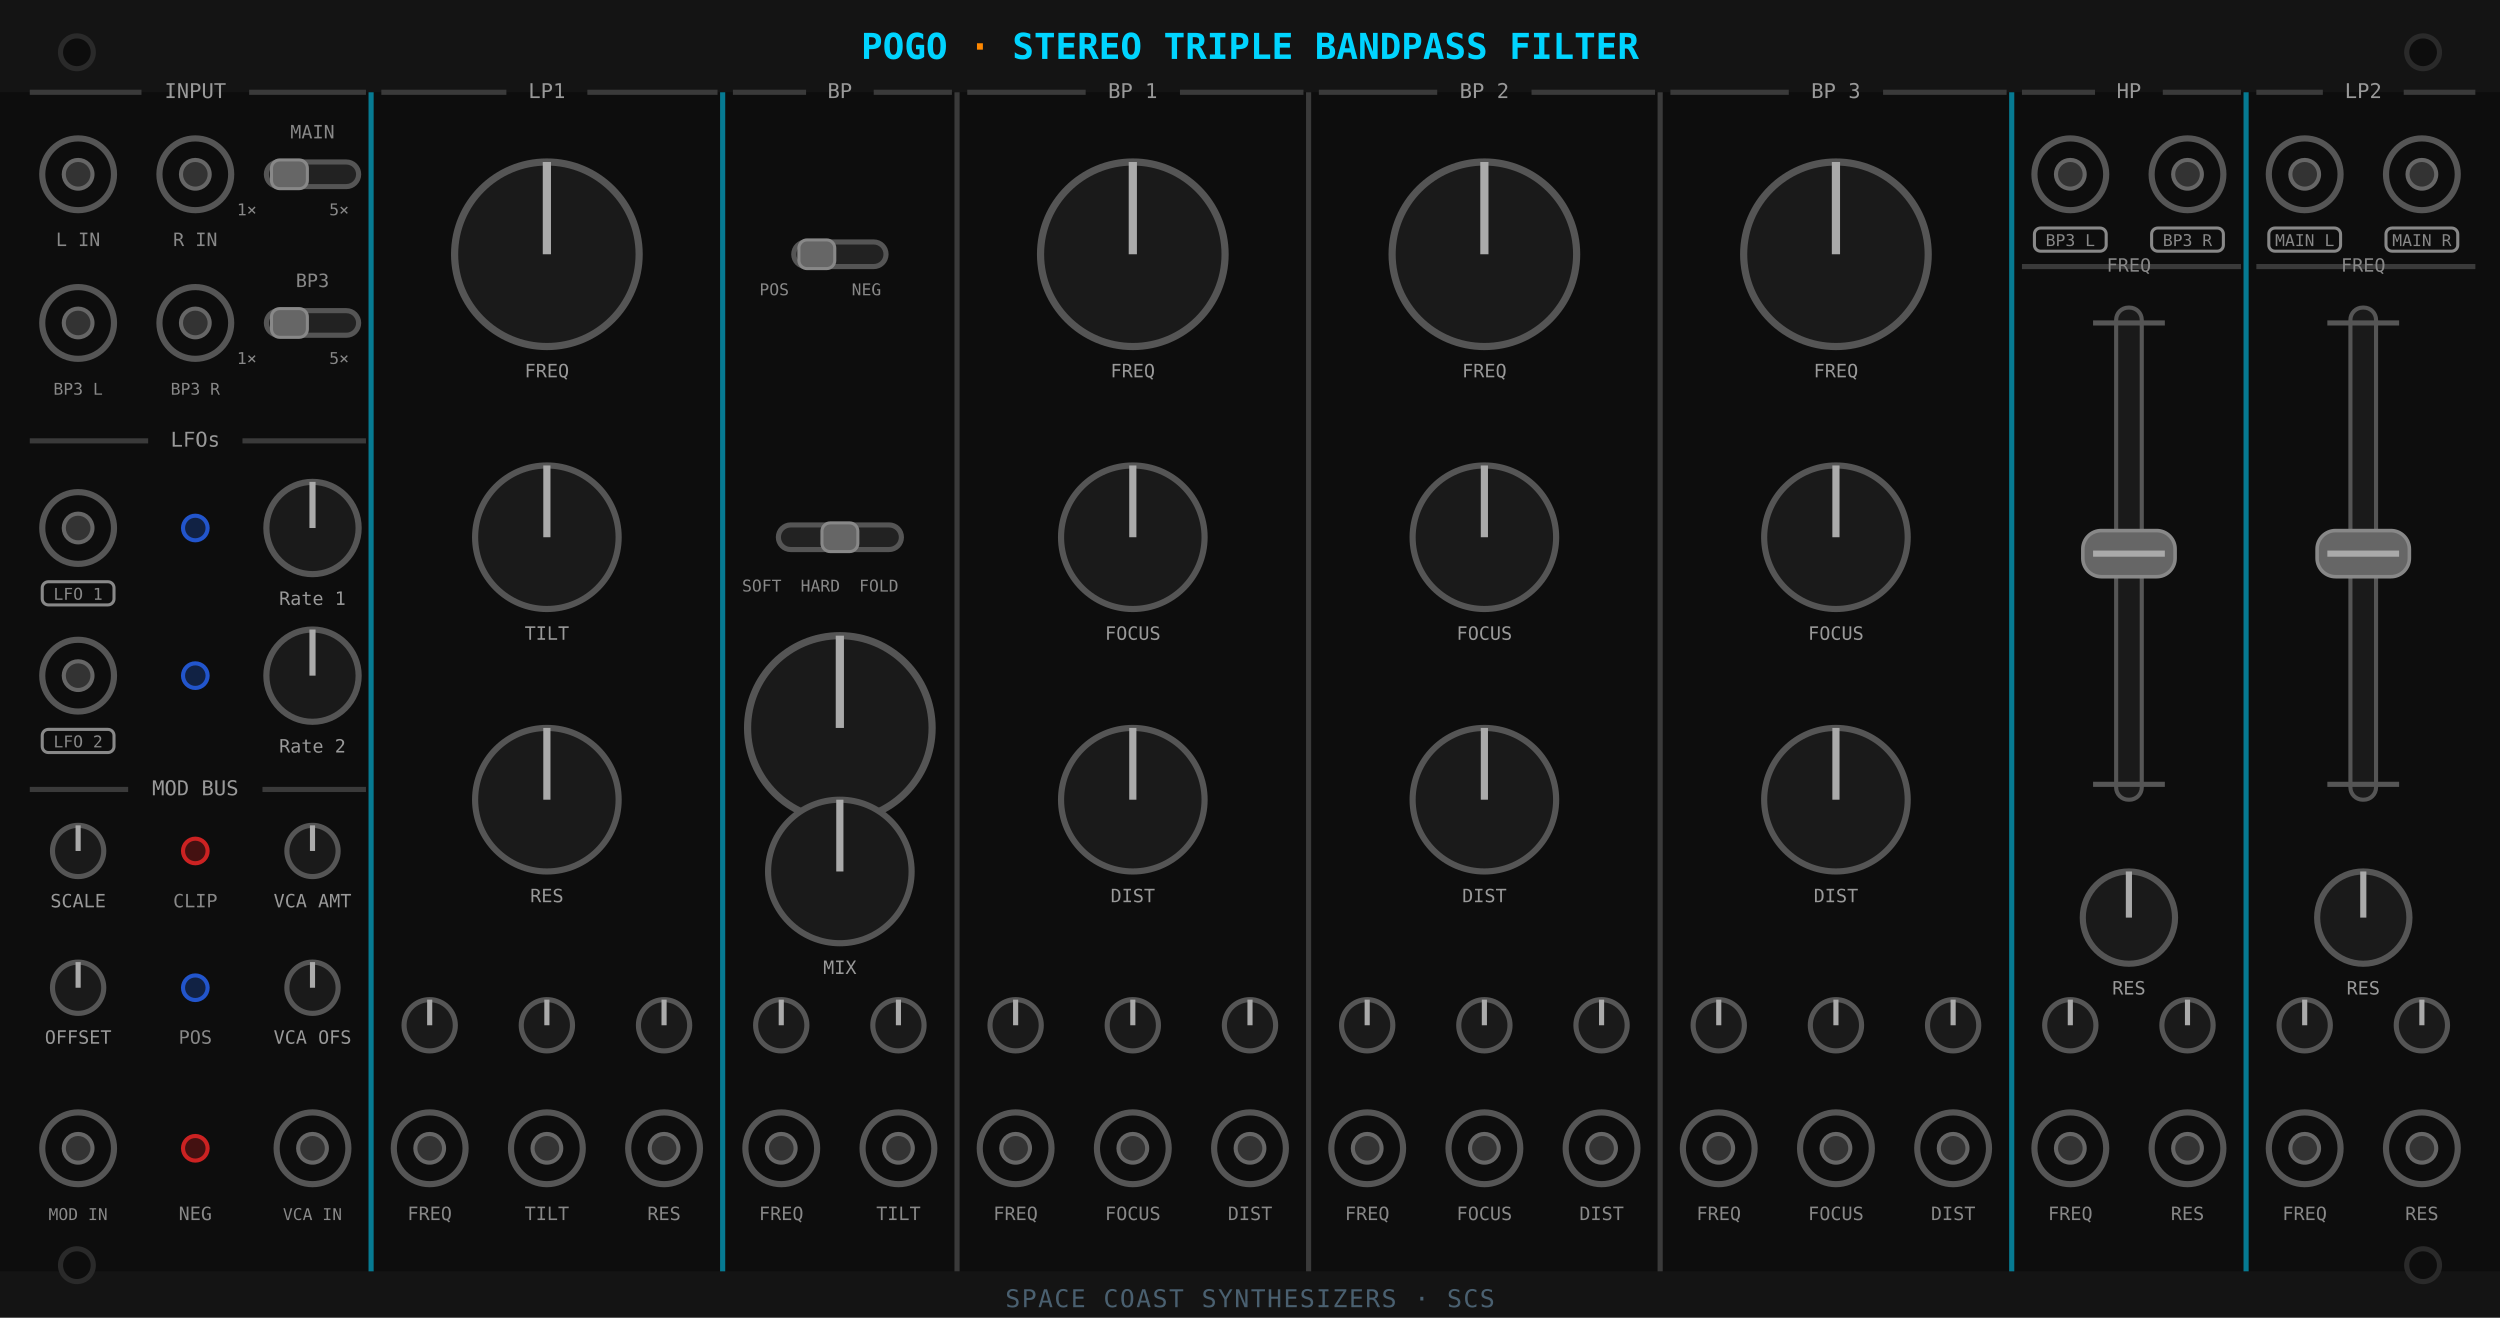
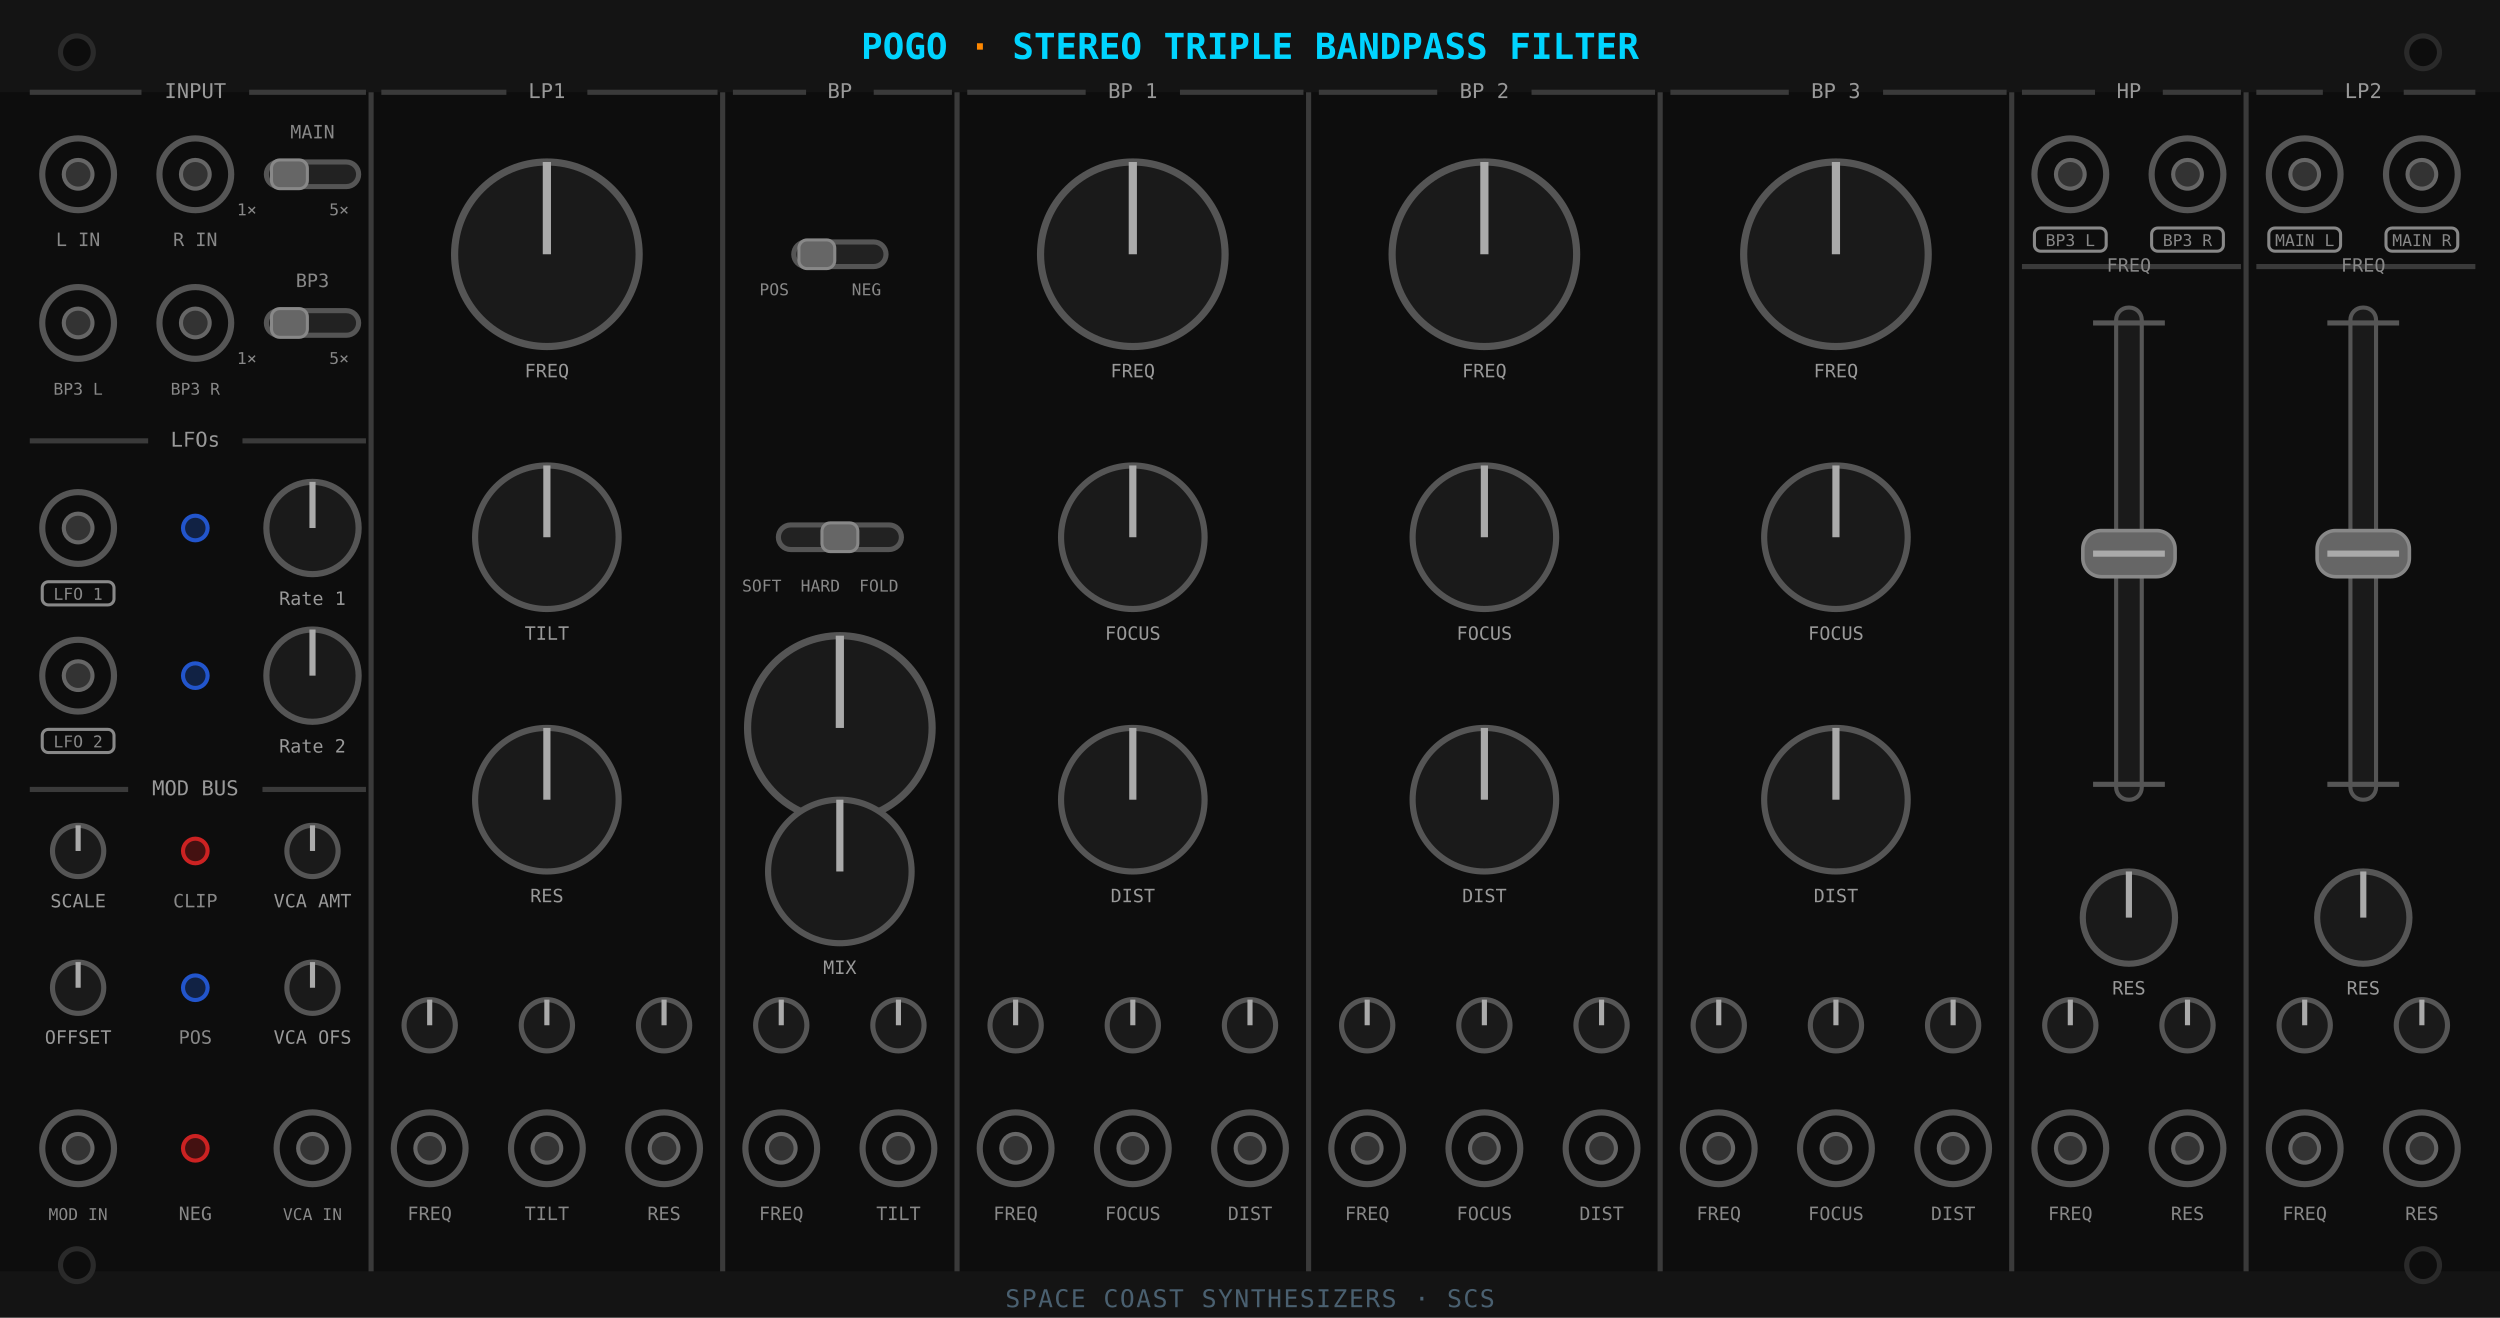
<svg xmlns="http://www.w3.org/2000/svg" width="243.84mm" height="128.5mm" viewBox="0 0 243.84 128.5">
  <rect x="0" y="0" width="243.84" height="128.5" fill="#0d0d0d" />
  <rect x="0" y="0" width="243.84" height="9.0" fill="#141414" />
  <rect x="0" y="124.0" width="243.84" height="4.5" fill="#141414" />
  <circle cx="7.5" cy="5.1" r="1.6" fill="#0d0d0d" stroke="#2a2a2a" stroke-width="0.5" />
  <circle cx="236.34" cy="5.1" r="1.6" fill="#0d0d0d" stroke="#2a2a2a" stroke-width="0.5" />
  <circle cx="7.5" cy="123.4" r="1.6" fill="#0d0d0d" stroke="#2a2a2a" stroke-width="0.5" />
  <circle cx="236.34" cy="123.4" r="1.6" fill="#0d0d0d" stroke="#2a2a2a" stroke-width="0.5" />
  <text x="121.92" y="5.75" fill="#00d4ff" font-family="monospace" font-size="3.5" font-weight="bold" text-anchor="middle">POGO  <tspan fill="#ff8800">·</tspan> STEREO TRIPLE BANDPASS FILTER</text>
  <text x="121.92" y="127.5" fill="#4a6070" font-family="monospace" font-size="2.4" text-anchor="middle" letter-spacing="0.15">SPACE COAST SYNTHESIZERS  ·  SCS</text>
-   <line x1="36.195" y1="9.0" x2="36.195" y2="124.0" stroke="#00d4ff" stroke-width="0.5" opacity="0.55" />
-   <line x1="70.485" y1="9.0" x2="70.485" y2="124.0" stroke="#00d4ff" stroke-width="0.5" opacity="0.55" />
-   <line x1="196.215" y1="9.0" x2="196.215" y2="124.0" stroke="#00d4ff" stroke-width="0.5" opacity="0.55" />
-   <line x1="219.075" y1="9.0" x2="219.075" y2="124.0" stroke="#00d4ff" stroke-width="0.5" opacity="0.55" />
+   <line x1="36.195" y1="9.0" x2="36.195" y2="124.0" stroke="#3a3a3a" stroke-width="0.5" />
+   <line x1="70.485" y1="9.0" x2="70.485" y2="124.0" stroke="#3a3a3a" stroke-width="0.5" />
  <line x1="93.345" y1="9.0" x2="93.345" y2="124.0" stroke="#3a3a3a" stroke-width="0.5" />
  <line x1="127.635" y1="9.0" x2="127.635" y2="124.0" stroke="#3a3a3a" stroke-width="0.5" />
  <line x1="161.925" y1="9.0" x2="161.925" y2="124.0" stroke="#3a3a3a" stroke-width="0.5" />
+   <line x1="196.215" y1="9.0" x2="196.215" y2="124.0" stroke="#3a3a3a" stroke-width="0.5" />
+   <line x1="219.075" y1="9.0" x2="219.075" y2="124.0" stroke="#3a3a3a" stroke-width="0.5" />
  <line x1="2.905" y1="9.0" x2="13.80" y2="9.0" stroke="#3a3a3a" stroke-width="0.5" />
  <line x1="24.30" y1="9.0" x2="35.695" y2="9.0" stroke="#3a3a3a" stroke-width="0.5" />
  <text x="19.05" y="9.0" fill="#999" font-family="monospace" font-size="2.0" text-anchor="middle" dominant-baseline="middle">INPUT</text>
  <line x1="2.905" y1="43.0" x2="14.45" y2="43.0" stroke="#3a3a3a" stroke-width="0.5" />
  <line x1="23.65" y1="43.0" x2="35.695" y2="43.0" stroke="#3a3a3a" stroke-width="0.5" />
  <text x="19.05" y="43.0" fill="#999" font-family="monospace" font-size="2.0" text-anchor="middle" dominant-baseline="middle">LFOs</text>
  <line x1="2.905" y1="77.0" x2="12.50" y2="77.0" stroke="#3a3a3a" stroke-width="0.5" />
  <line x1="25.60" y1="77.0" x2="35.695" y2="77.0" stroke="#3a3a3a" stroke-width="0.5" />
  <text x="19.05" y="77.0" fill="#999" font-family="monospace" font-size="2.0" text-anchor="middle" dominant-baseline="middle">MOD BUS</text>
  <line x1="37.195" y1="9.0" x2="49.39" y2="9.0" stroke="#3a3a3a" stroke-width="0.5" />
  <line x1="57.29" y1="9.0" x2="69.985" y2="9.0" stroke="#3a3a3a" stroke-width="0.5" />
  <text x="53.34" y="9.0" fill="#999" font-family="monospace" font-size="2.0" text-anchor="middle" dominant-baseline="middle">LP1</text>
  <line x1="71.485" y1="9.0" x2="78.62" y2="9.0" stroke="#3a3a3a" stroke-width="0.5" />
  <line x1="85.22" y1="9.0" x2="92.845" y2="9.0" stroke="#3a3a3a" stroke-width="0.5" />
  <text x="81.915" y="9.0" fill="#999" font-family="monospace" font-size="2.0" text-anchor="middle" dominant-baseline="middle">BP</text>
  <line x1="94.345" y1="9.0" x2="105.89" y2="9.0" stroke="#3a3a3a" stroke-width="0.5" />
  <line x1="115.09" y1="9.0" x2="127.135" y2="9.0" stroke="#3a3a3a" stroke-width="0.5" />
  <text x="110.49" y="9.0" fill="#999" font-family="monospace" font-size="2.0" text-anchor="middle" dominant-baseline="middle">BP 1</text>
  <line x1="128.635" y1="9.0" x2="140.18" y2="9.0" stroke="#3a3a3a" stroke-width="0.5" />
  <line x1="149.38" y1="9.0" x2="161.425" y2="9.0" stroke="#3a3a3a" stroke-width="0.5" />
  <text x="144.78" y="9.0" fill="#999" font-family="monospace" font-size="2.0" text-anchor="middle" dominant-baseline="middle">BP 2</text>
  <line x1="162.925" y1="9.0" x2="174.47" y2="9.0" stroke="#3a3a3a" stroke-width="0.5" />
  <line x1="183.67" y1="9.0" x2="195.715" y2="9.0" stroke="#3a3a3a" stroke-width="0.5" />
  <text x="179.07" y="9.0" fill="#999" font-family="monospace" font-size="2.0" text-anchor="middle" dominant-baseline="middle">BP 3</text>
  <line x1="197.215" y1="9.0" x2="204.34" y2="9.0" stroke="#3a3a3a" stroke-width="0.5" />
  <line x1="210.95" y1="9.0" x2="218.575" y2="9.0" stroke="#3a3a3a" stroke-width="0.5" />
  <text x="207.645" y="9.0" fill="#999" font-family="monospace" font-size="2.0" text-anchor="middle" dominant-baseline="middle">HP</text>
  <line x1="197.215" y1="26.0" x2="218.575" y2="26.0" stroke="#3a3a3a" stroke-width="0.5" />
  <line x1="220.075" y1="9.0" x2="226.56" y2="9.0" stroke="#3a3a3a" stroke-width="0.5" />
  <line x1="234.45" y1="9.0" x2="241.435" y2="9.0" stroke="#3a3a3a" stroke-width="0.5" />
  <text x="230.505" y="9.0" fill="#999" font-family="monospace" font-size="2.0" text-anchor="middle" dominant-baseline="middle">LP2</text>
  <line x1="220.075" y1="26.0" x2="241.435" y2="26.0" stroke="#3a3a3a" stroke-width="0.5" />
  <circle cx="7.62" cy="17.0" r="3.5" fill="none" stroke="#555" stroke-width="0.6" />
  <circle cx="7.62" cy="17.0" r="1.4" fill="#333" stroke="#666" stroke-width="0.4" />
  <text x="7.62" y="24.0" fill="#888" font-family="monospace" font-size="1.8" text-anchor="middle">L IN</text>
  <circle cx="19.05" cy="17.0" r="3.5" fill="none" stroke="#555" stroke-width="0.6" />
  <circle cx="19.05" cy="17.0" r="1.4" fill="#333" stroke="#666" stroke-width="0.4" />
  <text x="19.05" y="24.0" fill="#888" font-family="monospace" font-size="1.8" text-anchor="middle">R IN</text>
  <text x="30.48" y="13.5" fill="#888" font-family="monospace" font-size="1.8" text-anchor="middle">MAIN</text>
  <rect x="25.98" y="15.80" width="9" height="2.4" rx="1.2" fill="#222" stroke="#555" stroke-width="0.5" />
  <rect x="26.48" y="15.60" width="3.5" height="2.8" rx="0.8" fill="#666" stroke="#888" stroke-width="0.3" />
  <text x="24.075" y="21.0" fill="#888" font-family="monospace" font-size="1.6" text-anchor="middle">1×</text>
  <text x="33.075" y="21.0" fill="#888" font-family="monospace" font-size="1.6" text-anchor="middle">5×</text>
  <circle cx="7.62" cy="31.5" r="3.5" fill="none" stroke="#555" stroke-width="0.6" />
  <circle cx="7.62" cy="31.5" r="1.4" fill="#333" stroke="#666" stroke-width="0.4" />
  <text x="7.62" y="38.5" fill="#888" font-family="monospace" font-size="1.6" text-anchor="middle">BP3 L</text>
  <circle cx="19.05" cy="31.5" r="3.5" fill="none" stroke="#555" stroke-width="0.6" />
  <circle cx="19.05" cy="31.5" r="1.4" fill="#333" stroke="#666" stroke-width="0.4" />
  <text x="19.05" y="38.5" fill="#888" font-family="monospace" font-size="1.6" text-anchor="middle">BP3 R</text>
  <text x="30.48" y="28.0" fill="#888" font-family="monospace" font-size="1.8" text-anchor="middle">BP3</text>
  <rect x="25.98" y="30.30" width="9" height="2.4" rx="1.2" fill="#222" stroke="#555" stroke-width="0.5" />
  <rect x="26.48" y="30.10" width="3.5" height="2.8" rx="0.8" fill="#666" stroke="#888" stroke-width="0.3" />
  <text x="24.075" y="35.5" fill="#888" font-family="monospace" font-size="1.6" text-anchor="middle">1×</text>
  <text x="33.075" y="35.5" fill="#888" font-family="monospace" font-size="1.6" text-anchor="middle">5×</text>
  <circle cx="7.62" cy="51.5" r="3.5" fill="none" stroke="#555" stroke-width="0.6" />
  <circle cx="7.62" cy="51.5" r="1.4" fill="#333" stroke="#666" stroke-width="0.4" />
  <rect x="4.12" y="56.74" width="7.0" height="2.26" rx="0.6" fill="none" stroke="#888" stroke-width="0.3" />
  <text x="7.62" y="58.5" fill="#888" font-family="monospace" font-size="1.6" text-anchor="middle">LFO 1</text>
  <circle cx="19.05" cy="51.5" r="1.2" fill="#112244" stroke="#2255cc" stroke-width="0.4" />
  <circle cx="30.48" cy="51.5" r="4.5" fill="#1a1a1a" stroke="#555" stroke-width="0.6" />
  <line x1="30.48" y1="51.5" x2="30.48" y2="47.0" stroke="#aaa" stroke-width="0.6" />
  <text x="30.48" y="59.0" fill="#999" font-family="monospace" font-size="1.8" text-anchor="middle">Rate 1</text>
  <circle cx="7.62" cy="65.9" r="3.5" fill="none" stroke="#555" stroke-width="0.6" />
  <circle cx="7.62" cy="65.9" r="1.4" fill="#333" stroke="#666" stroke-width="0.4" />
  <rect x="4.12" y="71.14" width="7.0" height="2.26" rx="0.6" fill="none" stroke="#888" stroke-width="0.3" />
  <text x="7.62" y="72.9" fill="#888" font-family="monospace" font-size="1.6" text-anchor="middle">LFO 2</text>
  <circle cx="19.05" cy="65.9" r="1.2" fill="#112244" stroke="#2255cc" stroke-width="0.4" />
  <circle cx="30.48" cy="65.9" r="4.5" fill="#1a1a1a" stroke="#555" stroke-width="0.6" />
  <line x1="30.48" y1="65.9" x2="30.48" y2="61.4" stroke="#aaa" stroke-width="0.6" />
  <text x="30.48" y="73.4" fill="#999" font-family="monospace" font-size="1.8" text-anchor="middle">Rate 2</text>
  <circle cx="7.62" cy="83.0" r="2.5" fill="#1a1a1a" stroke="#555" stroke-width="0.5" />
  <line x1="7.62" y1="83.0" x2="7.62" y2="80.5" stroke="#aaa" stroke-width="0.5" />
  <text x="7.62" y="88.5" fill="#999" font-family="monospace" font-size="1.8" text-anchor="middle">SCALE</text>
  <circle cx="30.48" cy="83.0" r="2.5" fill="#1a1a1a" stroke="#555" stroke-width="0.5" />
  <line x1="30.48" y1="83.0" x2="30.48" y2="80.5" stroke="#aaa" stroke-width="0.5" />
  <text x="30.48" y="88.5" fill="#999" font-family="monospace" font-size="1.8" text-anchor="middle">VCA AMT</text>
  <circle cx="19.05" cy="83.0" r="1.2" fill="#441111" stroke="#cc2222" stroke-width="0.4" />
  <text x="19.05" y="88.5" fill="#888" font-family="monospace" font-size="1.8" text-anchor="middle">CLIP</text>
  <circle cx="7.62" cy="96.34" r="2.5" fill="#1a1a1a" stroke="#555" stroke-width="0.5" />
  <line x1="7.62" y1="96.34" x2="7.62" y2="93.84" stroke="#aaa" stroke-width="0.5" />
  <text x="7.62" y="101.8" fill="#999" font-family="monospace" font-size="1.8" text-anchor="middle">OFFSET</text>
  <circle cx="30.48" cy="96.34" r="2.5" fill="#1a1a1a" stroke="#555" stroke-width="0.5" />
  <line x1="30.48" y1="96.34" x2="30.48" y2="93.84" stroke="#aaa" stroke-width="0.5" />
  <text x="30.48" y="101.8" fill="#999" font-family="monospace" font-size="1.8" text-anchor="middle">VCA OFS</text>
  <circle cx="19.05" cy="96.34" r="1.2" fill="#112244" stroke="#2255cc" stroke-width="0.4" />
  <text x="19.05" y="101.8" fill="#888" font-family="monospace" font-size="1.8" text-anchor="middle">POS</text>
  <circle cx="7.62" cy="112.0" r="3.5" fill="none" stroke="#555" stroke-width="0.6" />
  <circle cx="7.62" cy="112.0" r="1.4" fill="#333" stroke="#666" stroke-width="0.4" />
  <text x="7.62" y="119.0" fill="#888" font-family="monospace" font-size="1.6" text-anchor="middle">MOD IN</text>
  <circle cx="19.05" cy="112.0" r="1.2" fill="#441111" stroke="#cc2222" stroke-width="0.4" />
  <text x="19.05" y="119.0" fill="#888" font-family="monospace" font-size="1.8" text-anchor="middle">NEG</text>
  <circle cx="30.48" cy="112.0" r="3.5" fill="none" stroke="#555" stroke-width="0.6" />
  <circle cx="30.48" cy="112.0" r="1.4" fill="#333" stroke="#666" stroke-width="0.4" />
  <text x="30.48" y="119.0" fill="#888" font-family="monospace" font-size="1.6" text-anchor="middle">VCA IN</text>
  <circle cx="53.34" cy="24.8" r="9.0" fill="#1a1a1a" stroke="#555" stroke-width="0.7" />
  <line x1="53.34" y1="24.8" x2="53.34" y2="15.8" stroke="#aaa" stroke-width="0.8" />
  <text x="53.34" y="36.8" fill="#999" font-family="monospace" font-size="1.8" text-anchor="middle">FREQ</text>
  <circle cx="53.34" cy="52.4" r="7.0" fill="#1a1a1a" stroke="#555" stroke-width="0.6" />
  <line x1="53.34" y1="52.4" x2="53.34" y2="45.4" stroke="#aaa" stroke-width="0.7" />
  <text x="53.34" y="62.4" fill="#999" font-family="monospace" font-size="1.8" text-anchor="middle">TILT</text>
  <circle cx="53.34" cy="78.0" r="7.0" fill="#1a1a1a" stroke="#555" stroke-width="0.6" />
  <line x1="53.34" y1="78.0" x2="53.34" y2="71.0" stroke="#aaa" stroke-width="0.7" />
  <text x="53.34" y="88.0" fill="#999" font-family="monospace" font-size="1.8" text-anchor="middle">RES</text>
  <circle cx="41.91" cy="100.0" r="2.5" fill="#1a1a1a" stroke="#555" stroke-width="0.5" />
  <line x1="41.91" y1="100.0" x2="41.91" y2="97.5" stroke="#aaa" stroke-width="0.5" />
  <text x="41.91" y="105.5" fill="#999" font-family="monospace" font-size="1.8" text-anchor="middle" />
  <circle cx="53.34" cy="100.0" r="2.5" fill="#1a1a1a" stroke="#555" stroke-width="0.5" />
  <line x1="53.34" y1="100.0" x2="53.34" y2="97.5" stroke="#aaa" stroke-width="0.5" />
  <text x="53.34" y="105.5" fill="#999" font-family="monospace" font-size="1.8" text-anchor="middle" />
  <circle cx="64.77" cy="100.0" r="2.5" fill="#1a1a1a" stroke="#555" stroke-width="0.5" />
  <line x1="64.77" y1="100.0" x2="64.77" y2="97.5" stroke="#aaa" stroke-width="0.5" />
  <text x="64.77" y="105.5" fill="#999" font-family="monospace" font-size="1.8" text-anchor="middle" />
  <circle cx="41.91" cy="112.0" r="3.5" fill="none" stroke="#555" stroke-width="0.6" />
  <circle cx="41.91" cy="112.0" r="1.4" fill="#333" stroke="#666" stroke-width="0.4" />
  <text x="41.91" y="119.0" fill="#888" font-family="monospace" font-size="1.8" text-anchor="middle">FREQ</text>
  <circle cx="53.34" cy="112.0" r="3.5" fill="none" stroke="#555" stroke-width="0.6" />
  <circle cx="53.34" cy="112.0" r="1.4" fill="#333" stroke="#666" stroke-width="0.4" />
  <text x="53.34" y="119.0" fill="#888" font-family="monospace" font-size="1.8" text-anchor="middle">TILT</text>
  <circle cx="64.77" cy="112.0" r="3.5" fill="none" stroke="#555" stroke-width="0.6" />
  <circle cx="64.77" cy="112.0" r="1.4" fill="#333" stroke="#666" stroke-width="0.4" />
  <text x="64.77" y="119.0" fill="#888" font-family="monospace" font-size="1.8" text-anchor="middle">RES</text>
  <text x="81.915" y="21.3" fill="#888" font-family="monospace" font-size="1.8" text-anchor="middle" />
  <rect x="77.42" y="23.60" width="9" height="2.4" rx="1.2" fill="#222" stroke="#555" stroke-width="0.5" />
  <rect x="77.92" y="23.40" width="3.5" height="2.8" rx="0.8" fill="#666" stroke="#888" stroke-width="0.3" />
  <text x="75.51" y="28.8" fill="#888" font-family="monospace" font-size="1.6" text-anchor="middle">POS</text>
  <text x="84.51" y="28.8" fill="#888" font-family="monospace" font-size="1.6" text-anchor="middle">NEG</text>
  <rect x="75.92" y="51.20" width="12" height="2.4" rx="1.2" fill="#222" stroke="#555" stroke-width="0.5" />
  <rect x="80.17" y="51.00" width="3.5" height="2.8" rx="0.8" fill="#666" stroke="#888" stroke-width="0.3" />
  <text x="74.3" y="57.7" fill="#888" font-family="monospace" font-size="1.6" text-anchor="middle">SOFT</text>
  <text x="80.01" y="57.7" fill="#888" font-family="monospace" font-size="1.6" text-anchor="middle">HARD</text>
  <text x="85.72" y="57.7" fill="#888" font-family="monospace" font-size="1.6" text-anchor="middle">FOLD</text>
  <text x="81.915" y="61.2" fill="#999" font-family="monospace" font-size="1.8" text-anchor="middle" />
  <circle cx="81.915" cy="71.0" r="9.0" fill="#1a1a1a" stroke="#555" stroke-width="0.7" />
  <line x1="81.915" y1="71.0" x2="81.915" y2="62.0" stroke="#aaa" stroke-width="0.8" />
  <text x="81.915" y="83.0" fill="#999" font-family="monospace" font-size="1.8" text-anchor="middle">OFFSET</text>
  <circle cx="81.915" cy="85.0" r="7.0" fill="#1a1a1a" stroke="#555" stroke-width="0.6" />
  <line x1="81.915" y1="85.0" x2="81.915" y2="78.0" stroke="#aaa" stroke-width="0.7" />
  <text x="81.915" y="95.0" fill="#999" font-family="monospace" font-size="1.8" text-anchor="middle">MIX</text>
  <circle cx="76.2" cy="100.0" r="2.5" fill="#1a1a1a" stroke="#555" stroke-width="0.5" />
  <line x1="76.2" y1="100.0" x2="76.2" y2="97.5" stroke="#aaa" stroke-width="0.5" />
  <text x="76.2" y="105.5" fill="#999" font-family="monospace" font-size="1.8" text-anchor="middle" />
  <circle cx="87.63" cy="100.0" r="2.5" fill="#1a1a1a" stroke="#555" stroke-width="0.5" />
  <line x1="87.63" y1="100.0" x2="87.63" y2="97.5" stroke="#aaa" stroke-width="0.5" />
  <text x="87.63" y="105.5" fill="#999" font-family="monospace" font-size="1.8" text-anchor="middle" />
  <circle cx="76.2" cy="112.0" r="3.5" fill="none" stroke="#555" stroke-width="0.6" />
  <circle cx="76.2" cy="112.0" r="1.4" fill="#333" stroke="#666" stroke-width="0.4" />
  <text x="76.2" y="119.0" fill="#888" font-family="monospace" font-size="1.8" text-anchor="middle">FREQ</text>
  <circle cx="87.63" cy="112.0" r="3.5" fill="none" stroke="#555" stroke-width="0.6" />
  <circle cx="87.63" cy="112.0" r="1.4" fill="#333" stroke="#666" stroke-width="0.4" />
  <text x="87.63" y="119.0" fill="#888" font-family="monospace" font-size="1.8" text-anchor="middle">TILT</text>
  <circle cx="110.49" cy="24.8" r="9.0" fill="#1a1a1a" stroke="#555" stroke-width="0.7" />
  <line x1="110.49" y1="24.8" x2="110.49" y2="15.8" stroke="#aaa" stroke-width="0.8" />
  <text x="110.49" y="36.8" fill="#999" font-family="monospace" font-size="1.8" text-anchor="middle">FREQ</text>
  <circle cx="110.49" cy="52.4" r="7.0" fill="#1a1a1a" stroke="#555" stroke-width="0.6" />
  <line x1="110.49" y1="52.4" x2="110.49" y2="45.4" stroke="#aaa" stroke-width="0.7" />
  <text x="110.49" y="62.4" fill="#999" font-family="monospace" font-size="1.8" text-anchor="middle">FOCUS</text>
  <circle cx="110.49" cy="78.0" r="7.0" fill="#1a1a1a" stroke="#555" stroke-width="0.6" />
  <line x1="110.49" y1="78.0" x2="110.49" y2="71.0" stroke="#aaa" stroke-width="0.7" />
  <text x="110.49" y="88.0" fill="#999" font-family="monospace" font-size="1.8" text-anchor="middle">DIST</text>
  <circle cx="99.06" cy="100.0" r="2.5" fill="#1a1a1a" stroke="#555" stroke-width="0.5" />
  <line x1="99.06" y1="100.0" x2="99.06" y2="97.5" stroke="#aaa" stroke-width="0.5" />
  <text x="99.06" y="105.5" fill="#999" font-family="monospace" font-size="1.8" text-anchor="middle" />
  <circle cx="110.49" cy="100.0" r="2.5" fill="#1a1a1a" stroke="#555" stroke-width="0.5" />
  <line x1="110.49" y1="100.0" x2="110.49" y2="97.5" stroke="#aaa" stroke-width="0.5" />
  <text x="110.49" y="105.5" fill="#999" font-family="monospace" font-size="1.8" text-anchor="middle" />
  <circle cx="121.92" cy="100.0" r="2.5" fill="#1a1a1a" stroke="#555" stroke-width="0.5" />
  <line x1="121.92" y1="100.0" x2="121.92" y2="97.5" stroke="#aaa" stroke-width="0.5" />
  <text x="121.92" y="105.5" fill="#999" font-family="monospace" font-size="1.8" text-anchor="middle" />
  <circle cx="99.06" cy="112.0" r="3.5" fill="none" stroke="#555" stroke-width="0.6" />
  <circle cx="99.06" cy="112.0" r="1.4" fill="#333" stroke="#666" stroke-width="0.4" />
  <text x="99.06" y="119.0" fill="#888" font-family="monospace" font-size="1.8" text-anchor="middle">FREQ</text>
  <circle cx="110.49" cy="112.0" r="3.5" fill="none" stroke="#555" stroke-width="0.6" />
  <circle cx="110.49" cy="112.0" r="1.4" fill="#333" stroke="#666" stroke-width="0.4" />
  <text x="110.49" y="119.0" fill="#888" font-family="monospace" font-size="1.8" text-anchor="middle">FOCUS</text>
  <circle cx="121.92" cy="112.0" r="3.5" fill="none" stroke="#555" stroke-width="0.6" />
  <circle cx="121.92" cy="112.0" r="1.4" fill="#333" stroke="#666" stroke-width="0.4" />
  <text x="121.92" y="119.0" fill="#888" font-family="monospace" font-size="1.8" text-anchor="middle">DIST</text>
  <circle cx="144.78" cy="24.8" r="9.0" fill="#1a1a1a" stroke="#555" stroke-width="0.7" />
  <line x1="144.78" y1="24.8" x2="144.78" y2="15.8" stroke="#aaa" stroke-width="0.8" />
  <text x="144.78" y="36.8" fill="#999" font-family="monospace" font-size="1.8" text-anchor="middle">FREQ</text>
  <circle cx="144.78" cy="52.4" r="7.0" fill="#1a1a1a" stroke="#555" stroke-width="0.6" />
  <line x1="144.78" y1="52.4" x2="144.78" y2="45.4" stroke="#aaa" stroke-width="0.7" />
  <text x="144.78" y="62.4" fill="#999" font-family="monospace" font-size="1.8" text-anchor="middle">FOCUS</text>
  <circle cx="144.78" cy="78.0" r="7.0" fill="#1a1a1a" stroke="#555" stroke-width="0.6" />
  <line x1="144.78" y1="78.0" x2="144.78" y2="71.0" stroke="#aaa" stroke-width="0.7" />
  <text x="144.78" y="88.0" fill="#999" font-family="monospace" font-size="1.8" text-anchor="middle">DIST</text>
  <circle cx="133.35" cy="100.0" r="2.5" fill="#1a1a1a" stroke="#555" stroke-width="0.5" />
  <line x1="133.35" y1="100.0" x2="133.35" y2="97.5" stroke="#aaa" stroke-width="0.5" />
  <text x="133.35" y="105.5" fill="#999" font-family="monospace" font-size="1.8" text-anchor="middle" />
  <circle cx="144.78" cy="100.0" r="2.5" fill="#1a1a1a" stroke="#555" stroke-width="0.5" />
  <line x1="144.78" y1="100.0" x2="144.78" y2="97.5" stroke="#aaa" stroke-width="0.5" />
  <text x="144.78" y="105.5" fill="#999" font-family="monospace" font-size="1.8" text-anchor="middle" />
  <circle cx="156.21" cy="100.0" r="2.5" fill="#1a1a1a" stroke="#555" stroke-width="0.5" />
  <line x1="156.21" y1="100.0" x2="156.21" y2="97.5" stroke="#aaa" stroke-width="0.5" />
  <text x="156.21" y="105.5" fill="#999" font-family="monospace" font-size="1.8" text-anchor="middle" />
  <circle cx="133.35" cy="112.0" r="3.5" fill="none" stroke="#555" stroke-width="0.6" />
  <circle cx="133.35" cy="112.0" r="1.4" fill="#333" stroke="#666" stroke-width="0.4" />
  <text x="133.35" y="119.0" fill="#888" font-family="monospace" font-size="1.8" text-anchor="middle">FREQ</text>
  <circle cx="144.78" cy="112.0" r="3.5" fill="none" stroke="#555" stroke-width="0.6" />
  <circle cx="144.78" cy="112.0" r="1.4" fill="#333" stroke="#666" stroke-width="0.4" />
  <text x="144.78" y="119.0" fill="#888" font-family="monospace" font-size="1.8" text-anchor="middle">FOCUS</text>
  <circle cx="156.21" cy="112.0" r="3.5" fill="none" stroke="#555" stroke-width="0.6" />
  <circle cx="156.21" cy="112.0" r="1.4" fill="#333" stroke="#666" stroke-width="0.4" />
  <text x="156.21" y="119.0" fill="#888" font-family="monospace" font-size="1.8" text-anchor="middle">DIST</text>
  <circle cx="179.07" cy="24.8" r="9.0" fill="#1a1a1a" stroke="#555" stroke-width="0.7" />
  <line x1="179.07" y1="24.8" x2="179.07" y2="15.8" stroke="#aaa" stroke-width="0.8" />
  <text x="179.07" y="36.8" fill="#999" font-family="monospace" font-size="1.8" text-anchor="middle">FREQ</text>
  <circle cx="179.07" cy="52.4" r="7.0" fill="#1a1a1a" stroke="#555" stroke-width="0.6" />
  <line x1="179.07" y1="52.4" x2="179.07" y2="45.4" stroke="#aaa" stroke-width="0.7" />
  <text x="179.07" y="62.4" fill="#999" font-family="monospace" font-size="1.8" text-anchor="middle">FOCUS</text>
  <circle cx="179.07" cy="78.0" r="7.0" fill="#1a1a1a" stroke="#555" stroke-width="0.6" />
  <line x1="179.07" y1="78.0" x2="179.07" y2="71.0" stroke="#aaa" stroke-width="0.7" />
  <text x="179.07" y="88.0" fill="#999" font-family="monospace" font-size="1.8" text-anchor="middle">DIST</text>
  <circle cx="167.64" cy="100.0" r="2.5" fill="#1a1a1a" stroke="#555" stroke-width="0.5" />
  <line x1="167.64" y1="100.0" x2="167.64" y2="97.5" stroke="#aaa" stroke-width="0.5" />
  <text x="167.64" y="105.5" fill="#999" font-family="monospace" font-size="1.8" text-anchor="middle" />
  <circle cx="179.07" cy="100.0" r="2.5" fill="#1a1a1a" stroke="#555" stroke-width="0.5" />
  <line x1="179.07" y1="100.0" x2="179.07" y2="97.5" stroke="#aaa" stroke-width="0.5" />
  <text x="179.07" y="105.5" fill="#999" font-family="monospace" font-size="1.8" text-anchor="middle" />
  <circle cx="190.5" cy="100.0" r="2.5" fill="#1a1a1a" stroke="#555" stroke-width="0.5" />
  <line x1="190.5" y1="100.0" x2="190.5" y2="97.5" stroke="#aaa" stroke-width="0.5" />
  <text x="190.5" y="105.5" fill="#999" font-family="monospace" font-size="1.8" text-anchor="middle" />
  <circle cx="167.64" cy="112.0" r="3.5" fill="none" stroke="#555" stroke-width="0.6" />
  <circle cx="167.64" cy="112.0" r="1.4" fill="#333" stroke="#666" stroke-width="0.4" />
  <text x="167.64" y="119.0" fill="#888" font-family="monospace" font-size="1.8" text-anchor="middle">FREQ</text>
  <circle cx="179.07" cy="112.0" r="3.5" fill="none" stroke="#555" stroke-width="0.6" />
  <circle cx="179.07" cy="112.0" r="1.4" fill="#333" stroke="#666" stroke-width="0.4" />
  <text x="179.07" y="119.0" fill="#888" font-family="monospace" font-size="1.8" text-anchor="middle">FOCUS</text>
  <circle cx="190.5" cy="112.0" r="3.5" fill="none" stroke="#555" stroke-width="0.6" />
  <circle cx="190.5" cy="112.0" r="1.4" fill="#333" stroke="#666" stroke-width="0.4" />
  <text x="190.5" y="119.0" fill="#888" font-family="monospace" font-size="1.8" text-anchor="middle">DIST</text>
  <circle cx="201.93" cy="17.0" r="3.5" fill="none" stroke="#555" stroke-width="0.6" />
  <circle cx="201.93" cy="17.0" r="1.4" fill="#333" stroke="#666" stroke-width="0.4" />
  <rect x="198.43" y="22.24" width="7.0" height="2.26" rx="0.6" fill="none" stroke="#888" stroke-width="0.3" />
  <text x="201.93" y="24.0" fill="#888" font-family="monospace" font-size="1.6" text-anchor="middle">BP3 L</text>
  <circle cx="213.36" cy="17.0" r="3.5" fill="none" stroke="#555" stroke-width="0.6" />
  <circle cx="213.36" cy="17.0" r="1.4" fill="#333" stroke="#666" stroke-width="0.4" />
  <rect x="209.86" y="22.24" width="7.0" height="2.26" rx="0.6" fill="none" stroke="#888" stroke-width="0.3" />
  <text x="213.36" y="24.0" fill="#888" font-family="monospace" font-size="1.6" text-anchor="middle">BP3 R</text>
  <rect x="206.40" y="30.00" width="2.5" height="48.0" rx="1.2" fill="#1a1a1a" stroke="#555" stroke-width="0.4" />
  <line x1="204.15" y1="31.50" x2="211.15" y2="31.50" stroke="#555" stroke-width="0.5" />
  <line x1="204.15" y1="76.50" x2="211.15" y2="76.50" stroke="#555" stroke-width="0.5" />
  <line x1="205.65" y1="54.00" x2="209.65" y2="54.00" stroke="#aaa" stroke-width="0.35" />
  <rect x="203.15" y="51.75" width="9.0" height="4.5" rx="1.8" fill="#666" stroke="#888" stroke-width="0.35" />
  <line x1="204.15" y1="54.00" x2="211.15" y2="54.00" stroke="#aaa" stroke-width="0.6" />
  <text x="207.645" y="26.5" fill="#888" font-family="monospace" font-size="1.8" text-anchor="middle">FREQ</text>
  <circle cx="207.645" cy="89.5" r="4.5" fill="#1a1a1a" stroke="#555" stroke-width="0.6" />
  <line x1="207.645" y1="89.5" x2="207.645" y2="85.0" stroke="#aaa" stroke-width="0.6" />
  <text x="207.645" y="97.0" fill="#999" font-family="monospace" font-size="1.8" text-anchor="middle">RES</text>
  <circle cx="201.93" cy="100.0" r="2.5" fill="#1a1a1a" stroke="#555" stroke-width="0.5" />
  <line x1="201.93" y1="100.0" x2="201.93" y2="97.5" stroke="#aaa" stroke-width="0.5" />
  <text x="201.93" y="105.5" fill="#999" font-family="monospace" font-size="1.8" text-anchor="middle" />
  <circle cx="213.36" cy="100.0" r="2.5" fill="#1a1a1a" stroke="#555" stroke-width="0.5" />
  <line x1="213.36" y1="100.0" x2="213.36" y2="97.5" stroke="#aaa" stroke-width="0.5" />
  <text x="213.36" y="105.5" fill="#999" font-family="monospace" font-size="1.8" text-anchor="middle" />
  <circle cx="201.93" cy="112.0" r="3.5" fill="none" stroke="#555" stroke-width="0.6" />
  <circle cx="201.93" cy="112.0" r="1.4" fill="#333" stroke="#666" stroke-width="0.4" />
  <text x="201.93" y="119.0" fill="#888" font-family="monospace" font-size="1.8" text-anchor="middle">FREQ</text>
  <circle cx="213.36" cy="112.0" r="3.5" fill="none" stroke="#555" stroke-width="0.6" />
  <circle cx="213.36" cy="112.0" r="1.4" fill="#333" stroke="#666" stroke-width="0.4" />
  <text x="213.36" y="119.0" fill="#888" font-family="monospace" font-size="1.8" text-anchor="middle">RES</text>
  <circle cx="224.79" cy="17.0" r="3.5" fill="none" stroke="#555" stroke-width="0.6" />
  <circle cx="224.79" cy="17.0" r="1.4" fill="#333" stroke="#666" stroke-width="0.4" />
  <rect x="221.29" y="22.24" width="7.0" height="2.26" rx="0.6" fill="none" stroke="#888" stroke-width="0.3" />
  <text x="224.79" y="24.0" fill="#888" font-family="monospace" font-size="1.6" text-anchor="middle">MAIN L</text>
  <circle cx="236.22" cy="17.0" r="3.5" fill="none" stroke="#555" stroke-width="0.6" />
  <circle cx="236.22" cy="17.0" r="1.4" fill="#333" stroke="#666" stroke-width="0.4" />
  <rect x="232.72" y="22.24" width="7.0" height="2.26" rx="0.6" fill="none" stroke="#888" stroke-width="0.3" />
  <text x="236.22" y="24.0" fill="#888" font-family="monospace" font-size="1.6" text-anchor="middle">MAIN R</text>
  <rect x="229.25" y="30.00" width="2.5" height="48.0" rx="1.2" fill="#1a1a1a" stroke="#555" stroke-width="0.4" />
  <line x1="227.00" y1="31.50" x2="234.00" y2="31.50" stroke="#555" stroke-width="0.5" />
  <line x1="227.00" y1="76.50" x2="234.00" y2="76.50" stroke="#555" stroke-width="0.5" />
  <line x1="228.50" y1="54.00" x2="232.50" y2="54.00" stroke="#aaa" stroke-width="0.35" />
  <rect x="226.00" y="51.75" width="9.0" height="4.5" rx="1.8" fill="#666" stroke="#888" stroke-width="0.35" />
  <line x1="227.00" y1="54.00" x2="234.00" y2="54.00" stroke="#aaa" stroke-width="0.6" />
  <text x="230.505" y="26.5" fill="#888" font-family="monospace" font-size="1.8" text-anchor="middle">FREQ</text>
  <circle cx="230.505" cy="89.5" r="4.5" fill="#1a1a1a" stroke="#555" stroke-width="0.6" />
  <line x1="230.505" y1="89.5" x2="230.505" y2="85.0" stroke="#aaa" stroke-width="0.6" />
  <text x="230.505" y="97.0" fill="#999" font-family="monospace" font-size="1.8" text-anchor="middle">RES</text>
  <circle cx="224.79" cy="100.0" r="2.5" fill="#1a1a1a" stroke="#555" stroke-width="0.5" />
  <line x1="224.79" y1="100.0" x2="224.79" y2="97.5" stroke="#aaa" stroke-width="0.5" />
  <text x="224.79" y="105.5" fill="#999" font-family="monospace" font-size="1.8" text-anchor="middle" />
  <circle cx="236.22" cy="100.0" r="2.5" fill="#1a1a1a" stroke="#555" stroke-width="0.5" />
  <line x1="236.22" y1="100.0" x2="236.22" y2="97.5" stroke="#aaa" stroke-width="0.5" />
  <text x="236.22" y="105.5" fill="#999" font-family="monospace" font-size="1.8" text-anchor="middle" />
  <circle cx="224.79" cy="112.0" r="3.5" fill="none" stroke="#555" stroke-width="0.6" />
  <circle cx="224.79" cy="112.0" r="1.4" fill="#333" stroke="#666" stroke-width="0.4" />
  <text x="224.79" y="119.0" fill="#888" font-family="monospace" font-size="1.8" text-anchor="middle">FREQ</text>
  <circle cx="236.22" cy="112.0" r="3.5" fill="none" stroke="#555" stroke-width="0.6" />
  <circle cx="236.22" cy="112.0" r="1.4" fill="#333" stroke="#666" stroke-width="0.4" />
  <text x="236.22" y="119.0" fill="#888" font-family="monospace" font-size="1.8" text-anchor="middle">RES</text>
</svg>
